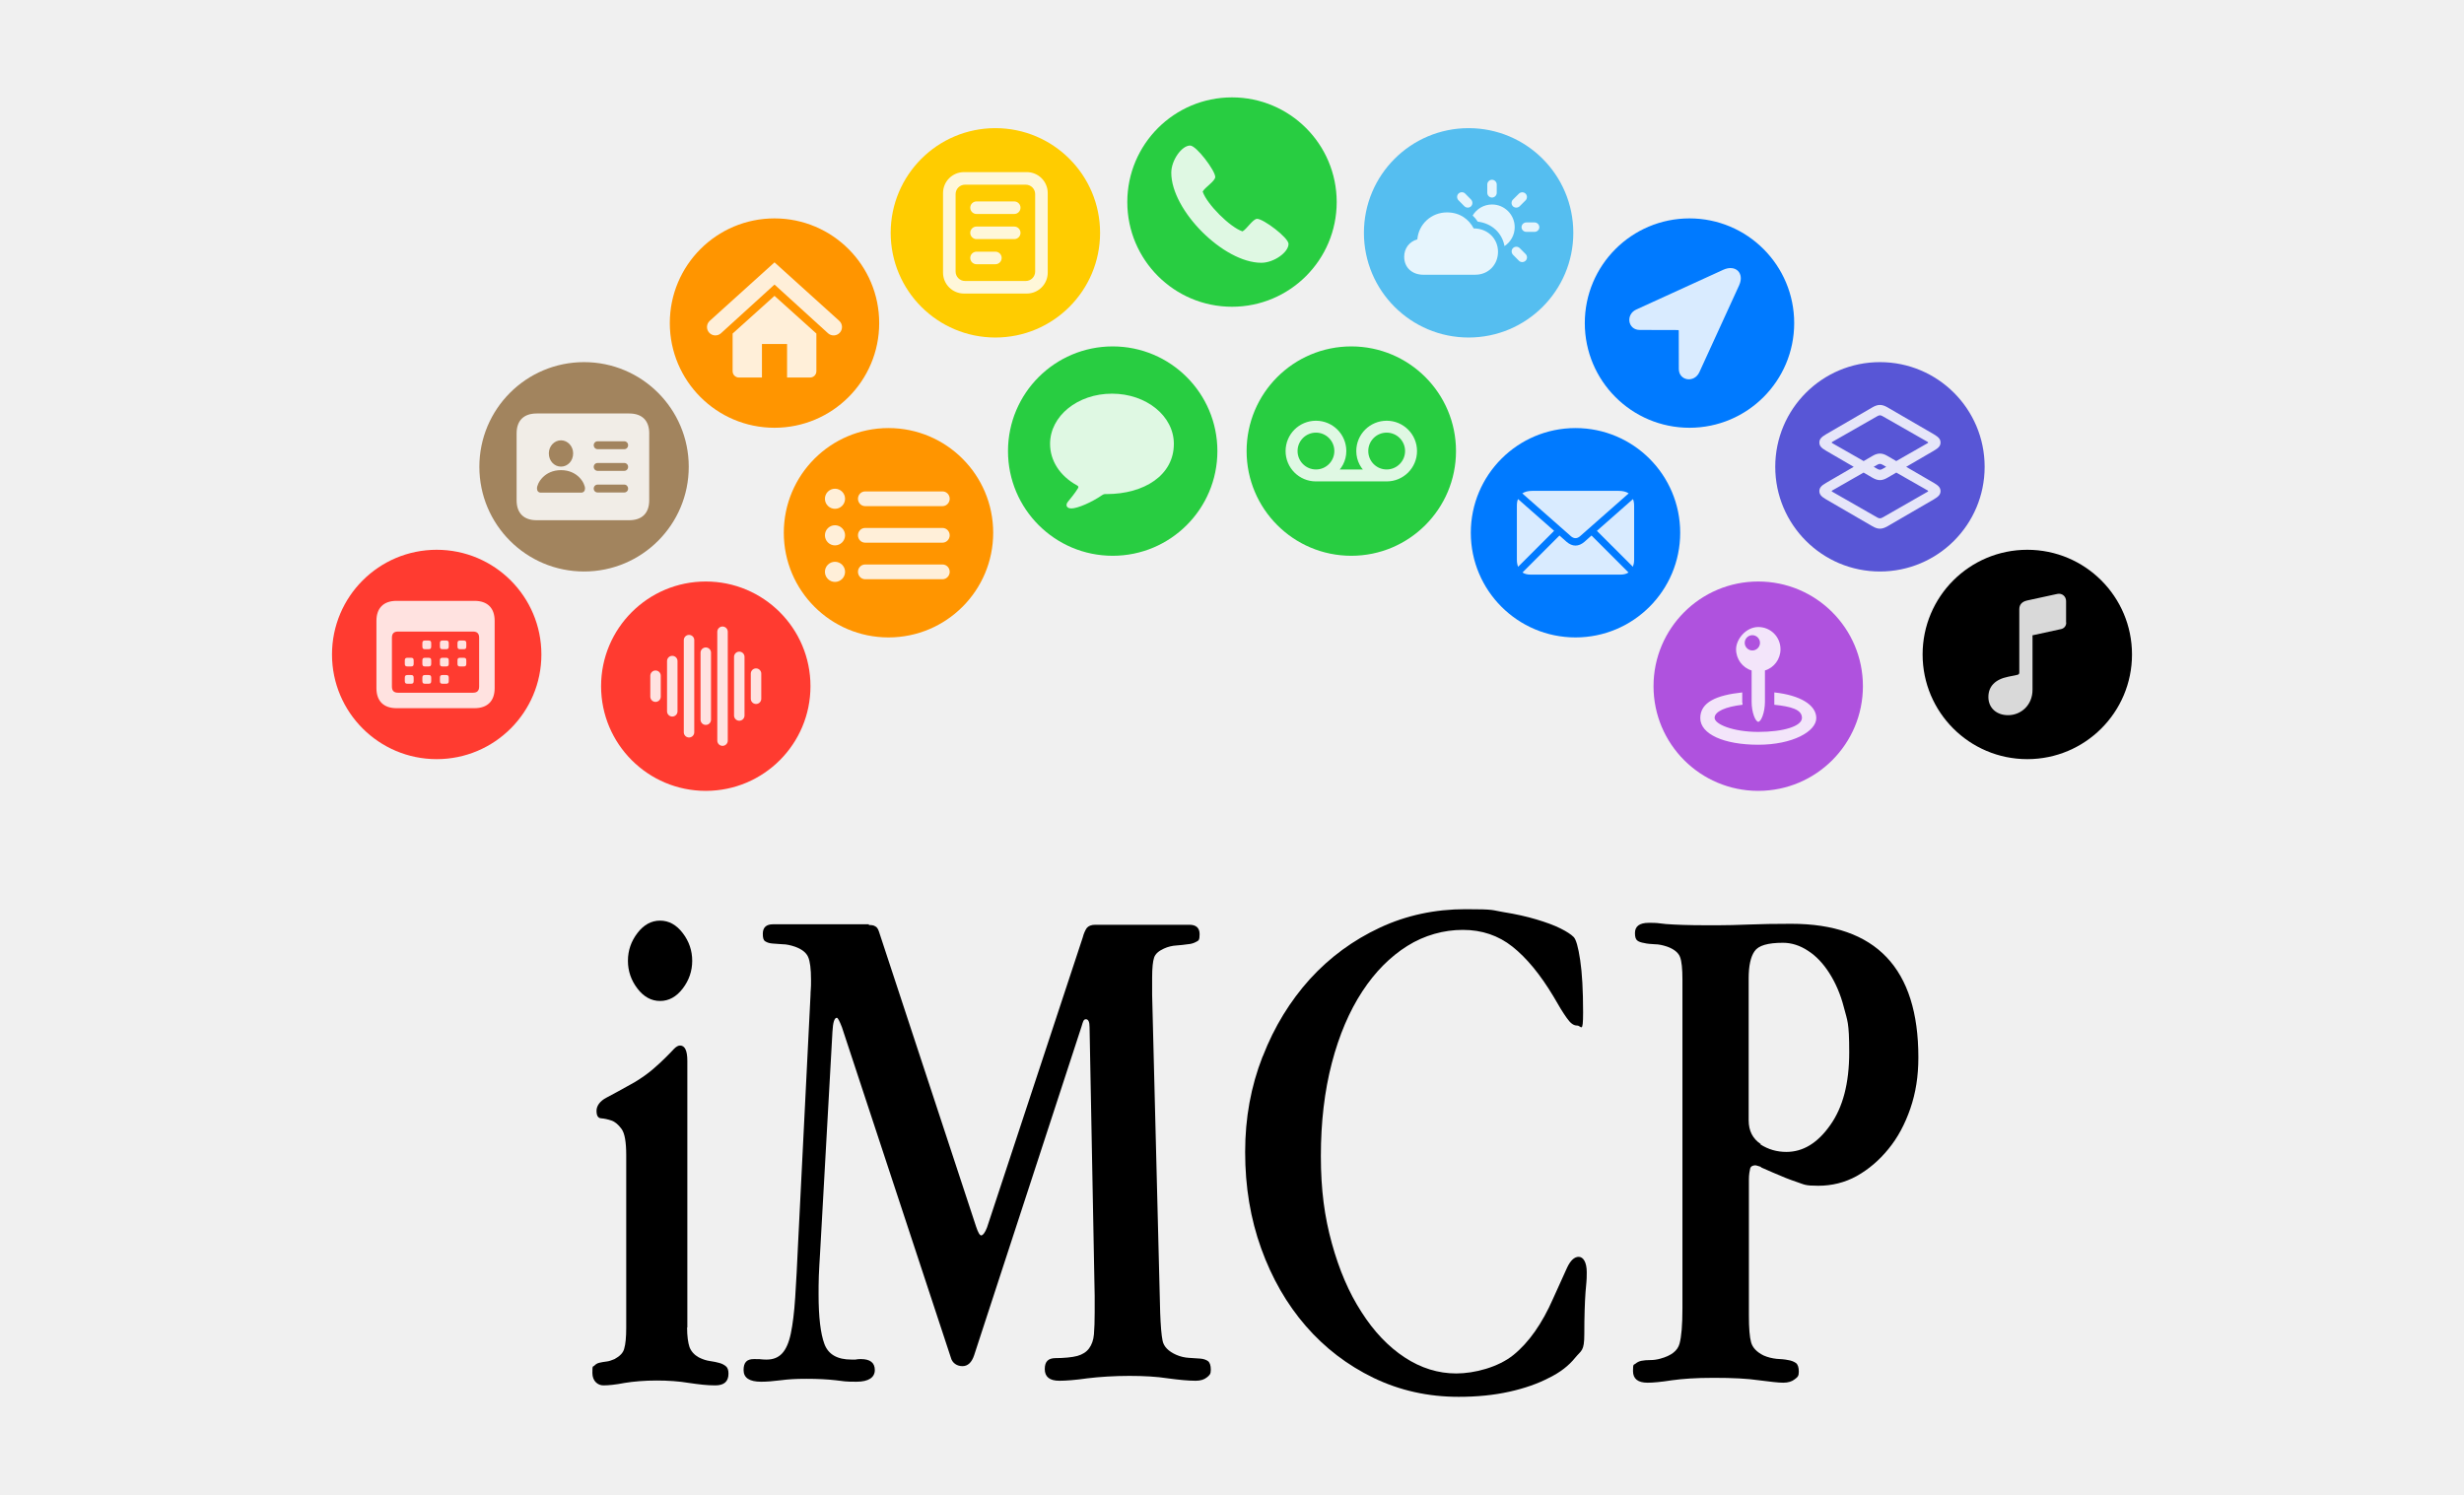
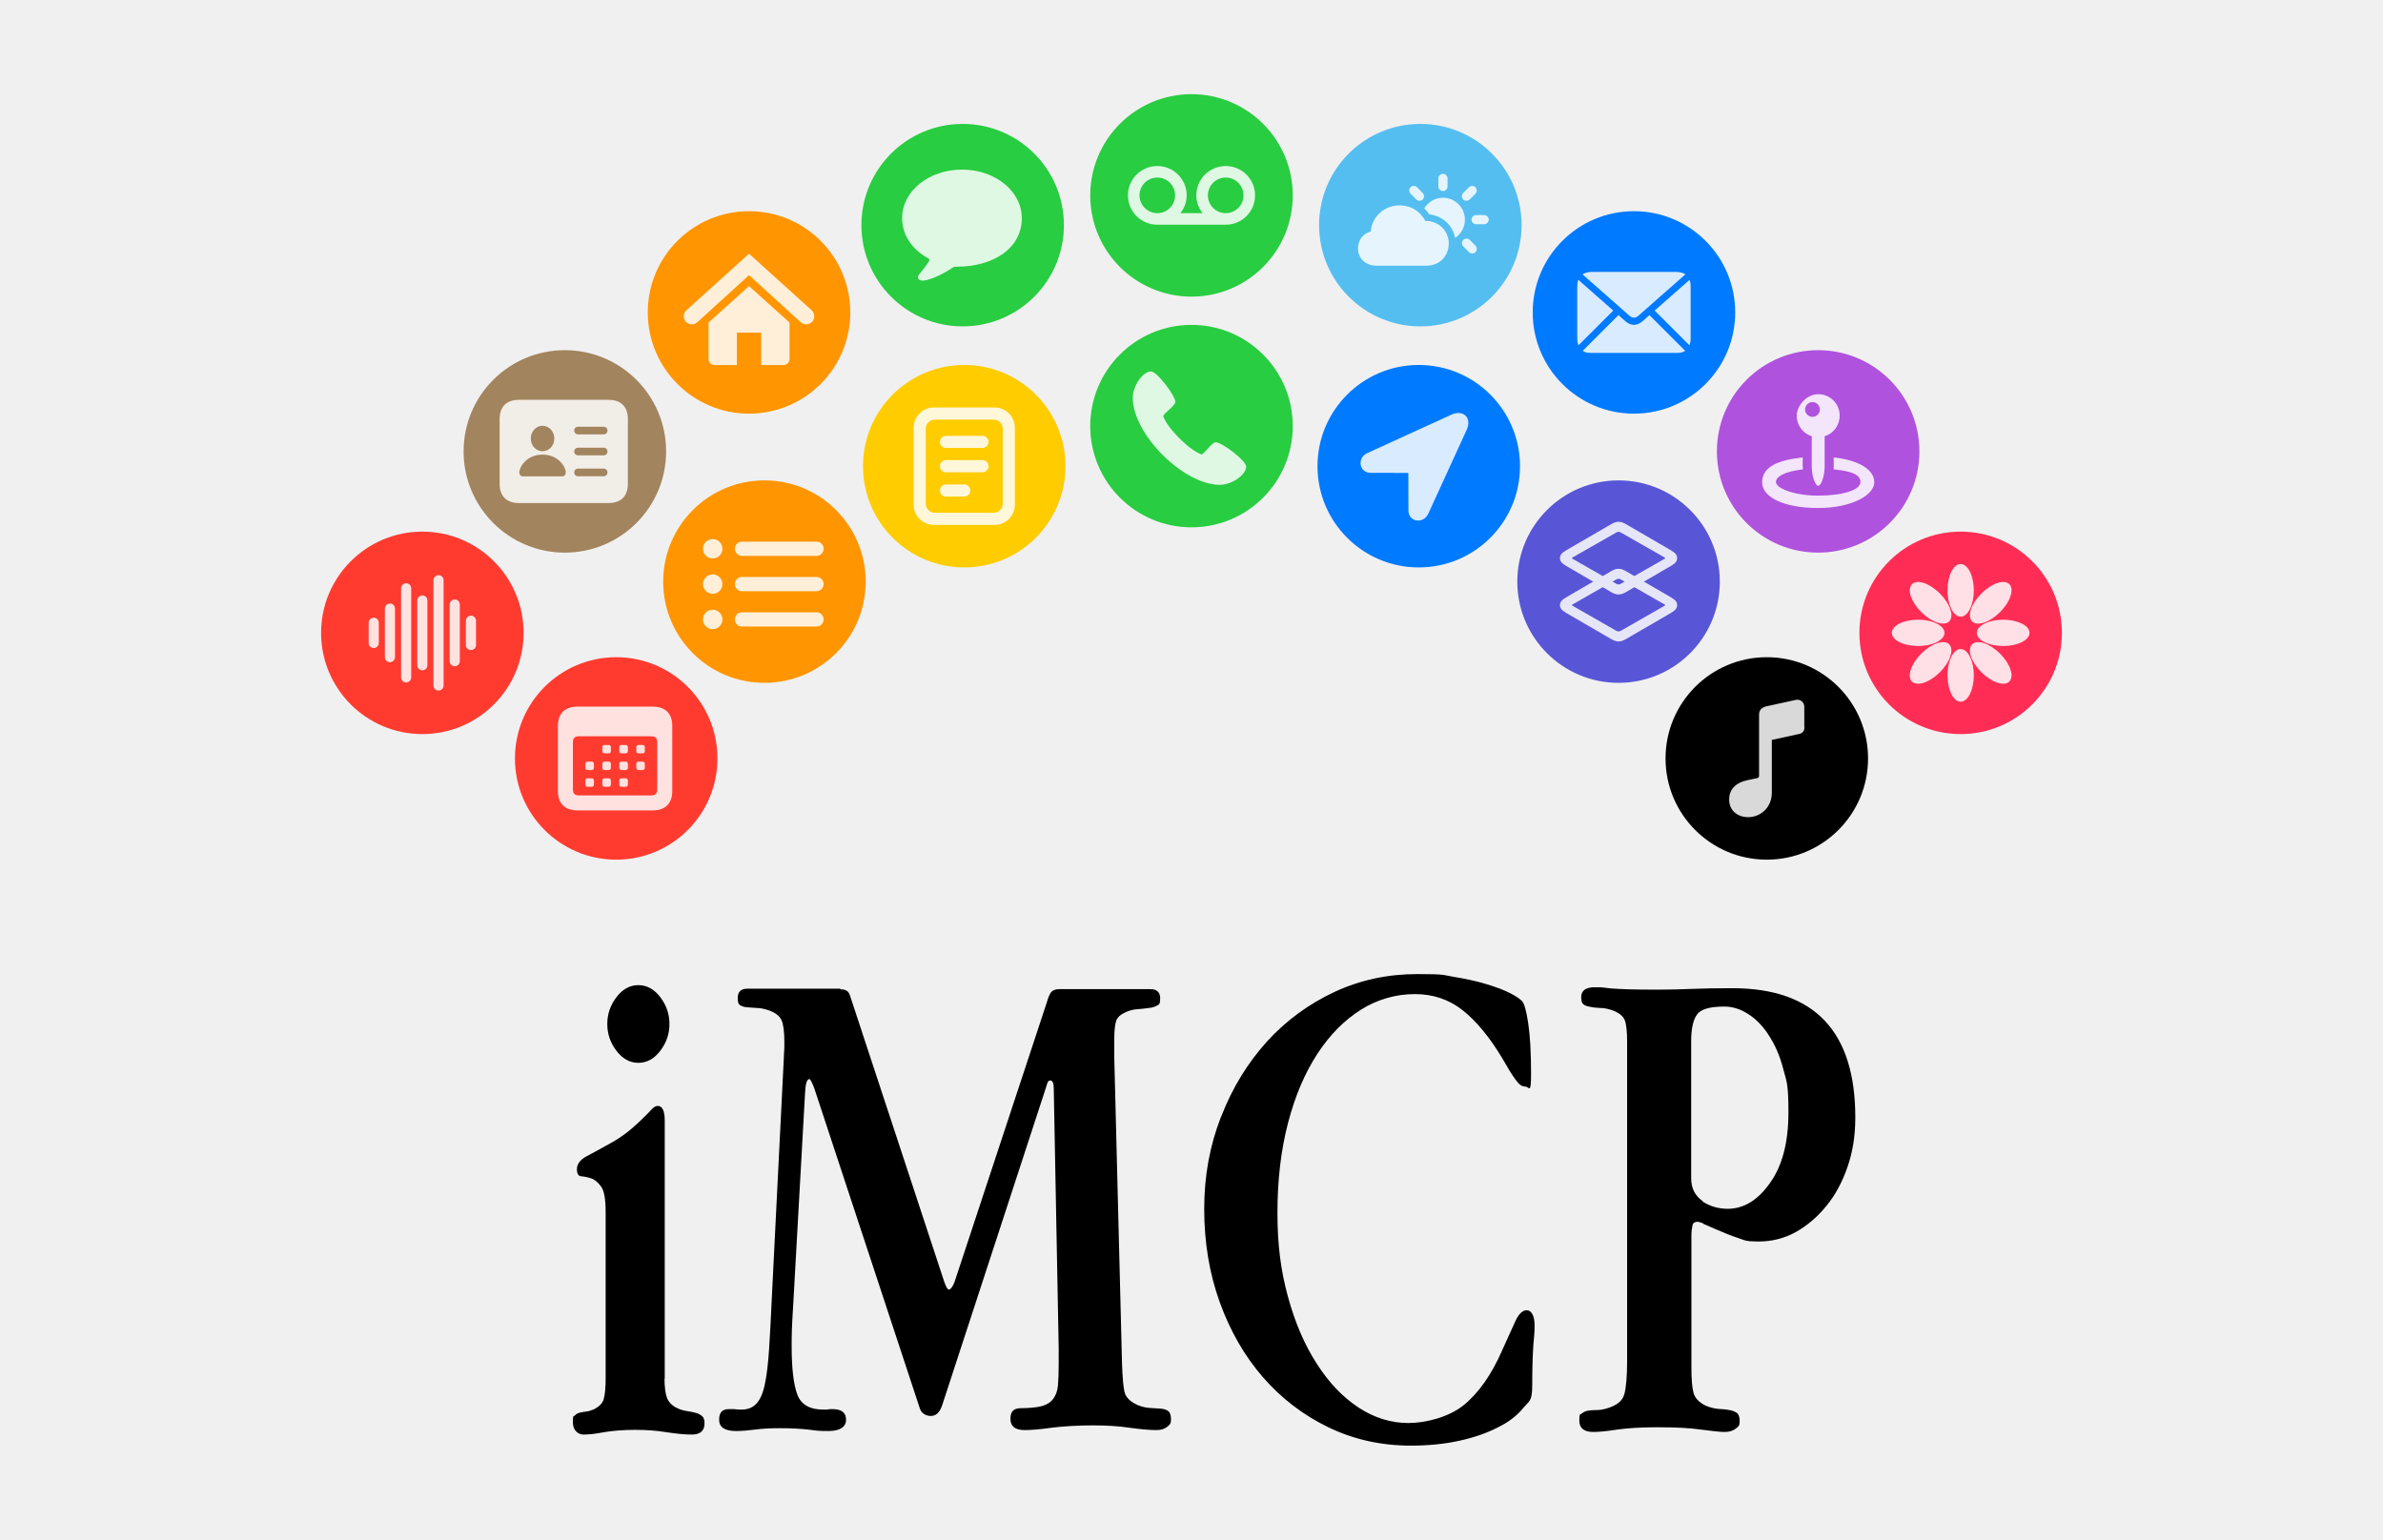
- <svg xmlns="http://www.w3.org/2000/svg" viewBox="0 0 1012 614">
-   <g fill="#000" transform="translate(0 62.855)">
+ <svg xmlns="http://www.w3.org/2000/svg" viewBox="0 0 1012 654">
+   <g fill="#000" transform="translate(0 103.165)">
    <path d="M282.2,482.4c0,3.6.4,6.3,1,8.1.7,1.8,2,3.2,3.8,4.2,1.6.8,3.1,1.3,4.6,1.5s2.8.5,3.9.8,2,.8,2.7,1.4,1,1.6,1,3c0,3.2-1.8,4.8-5.4,4.8s-6.6-.4-10.8-1c-4.2-.7-8.6-1-13.4-1s-9.5.4-13.1,1c-3.6.7-6.5,1-8.7,1s-4.5-1.7-4.5-5.1.2-2.4.8-3,1.2-1,2.1-1.2c.9-.2,1.9-.4,2.9-.5s2.1-.5,3.3-1c2.2-1.2,3.6-2.6,4-4.4.5-1.7.8-4.5.8-8.5v-70.8c0-5.4-.6-9-1.9-10.8s-2.7-3-4.2-3.5-2.9-.8-4.2-.9-1.9-1.1-1.9-3.1,1.4-4,4.1-5.4,6.5-3.5,11.5-6.3c3-1.8,5.5-3.6,7.6-5.4,2.1-1.8,3.8-3.4,5.2-4.8,1.4-1.4,2.5-2.5,3.4-3.5.9-.9,1.7-1.4,2.5-1.4,2,0,3,2.1,3,6.3v109.5ZM280.4,320.4c2.6,3.4,3.9,7.2,3.9,11.4s-1.3,8-3.9,11.4-5.7,5.1-9.3,5.1-6.7-1.7-9.3-5.1c-2.6-3.4-3.9-7.2-3.9-11.4s1.3-8,3.9-11.4,5.7-5.1,9.3-5.1,6.7,1.7,9.3,5.1Z" />
    <path d="M356.9,317.1c1,0,1.9.1,2.5.5.7.3,1.2,1,1.6,2.2l39.9,121.2c.8,2.4,1.5,3.6,2.1,3.6s1.6-1.1,2.4-3.3l39.3-119.1c.4-1.6,1-2.9,1.6-3.8.7-.9,1.9-1.4,3.5-1.4h38.7c2.8,0,4.2,1.3,4.2,3.9s-.5,2.6-1.4,3.1-2,.9-3.5,1c-1.4.2-3,.4-4.6.5-1.7.1-3.5.5-5.2,1.3-2.2,1-3.5,2.2-4,3.7-.5,1.5-.8,4.2-.8,8.2v7.1l3.3,130.5c.2,5.4.5,9.2,1,11.6.5,2.4,2.4,4.3,5.5,5.7,1.8.8,3.6,1.2,5.4,1.3s3.4.2,4.6.3c1.3.1,2.4.5,3.1,1,.8.6,1.2,1.8,1.2,3.6s-.5,2.2-1.6,3.1-2.6,1.4-4.6,1.4c-3.2,0-7-.4-11.5-1-4.5-.7-9.8-1-15.8-1s-12.4.4-17.2,1c-4.9.7-8.8,1-11.5,1-4,0-6-1.6-6-4.8s1.5-4.5,4.5-4.5,6.8-.3,8.9-.9c2.1-.6,3.7-1.6,4.8-3.1,1.1-1.5,1.8-3.4,2-5.8s.3-5.4.3-8.9v-6.9l-2.1-110.3c0-2.2-.5-3.3-1.5-3.3s-1.2,1-1.8,3l-44.1,135c-1,3-2.6,4.5-4.8,4.5s-4.2-1.2-4.8-3.6l-44.7-135.6c-1-2.6-1.7-3.9-2.1-3.9-1,0-1.6,1.9-1.8,5.7l-5.1,91.2c-.2,3.4-.4,6.5-.5,9.2-.1,2.8-.1,5.3-.1,7.5,0,9.3.8,16.1,2.4,20.4,1.6,4.3,5.3,6.4,11.1,6.4s1.2,0,1.8-.1c.6-.1,1.3-.1,2.1-.1,3.8,0,5.7,1.5,5.7,4.5s-2.5,4.8-7.5,4.8-5-.2-8.5-.6-7.5-.6-12.1-.6-7.5.2-10.6.6-5.8.6-8,.6c-4.8,0-7.2-1.6-7.2-4.8s1.4-4.5,4.2-4.5,2.2,0,3.1.1,1.6.1,2.2.1c2.6,0,4.7-.8,6.3-2.5,1.6-1.7,2.8-4.4,3.6-8.2.8-3.8,1.4-8.7,1.8-14.8s.8-13.5,1.2-22.5l5.1-101.9c0-.4,0-1.1.1-2.1s.1-2.3.1-3.9c0-4.6-.4-7.7-1.2-9.5-.8-1.8-2.6-3.2-5.4-4.2-1.8-.6-3.5-1-5.1-1-1.6-.1-3-.2-4.2-.3-1.2-.1-2.1-.4-2.9-.9s-1-1.5-1-3.1c0-2.6,1.4-3.9,4.2-3.9h39.3Z" />
    <path d="M518.7,370.9c4.7-12.1,11.2-22.6,19.3-31.6,8.2-9,17.8-16,28.7-21.1s22.7-7.6,35.2-7.6,10.6.4,15.6,1.2,9.5,1.8,13.5,3,7.3,2.4,9.9,3.7c2.6,1.3,4.4,2.5,5.4,3.5s1.9,4.1,2.7,9.5c.8,5.3,1.2,12.5,1.2,21.5s-.8,5.4-2.4,5.4-2.8-1-4.3-3.1-3.3-5-5.5-8.9c-5.4-9-11-15.8-16.8-20.4s-12.6-6.9-20.4-6.9-15.8,2.2-22.8,6.6c-7,4.4-13.2,10.6-18.5,18.7s-9.5,17.9-12.5,29.4-4.5,24.2-4.5,38.2,1.5,24.9,4.5,35.8,7,20.3,12.2,28.3c5.1,8,11,14.2,17.7,18.6s13.8,6.6,21.2,6.6,17.2-2.5,23.5-7.6,11.8-12.9,16.3-23.2c2.4-5.4,4.3-9.6,5.7-12.6s3-4.5,4.8-4.5,3.3,2.1,3.3,6.3-.2,4-.5,8.2-.5,10-.5,17.2-1.2,6.6-3.8,9.8-6,5.9-10.7,8.2c-4.6,2.4-10,4.3-16.3,5.7-6.3,1.4-13.2,2.1-20.8,2.1-12.6,0-24.2-2.6-35-7.8-10.7-5.2-20-12.3-27.8-21.3s-13.9-19.6-18.3-31.8c-4.4-12.2-6.6-25.4-6.6-39.6s2.4-27,7.1-39.1h0Z" />
    <path d="M723.1,416.4c-1.2-.4-1.9-.6-2.1-.6-1.2,0-2,.5-2.2,1.4s-.5,2.4-.5,4.4v55.9c0,5.2.3,8.9.9,11,.6,2.2,2.3,4,5.1,5.4,1.8.8,3.6,1.2,5.4,1.4,1.8.1,3.3.2,4.7.5,1.3.2,2.3.6,3.2,1.2.8.6,1.2,1.8,1.2,3.6s-.5,2.2-1.7,3.1c-1.1.9-2.7,1.4-4.7,1.4s-5.3-.4-10-1c-4.7-.7-10.8-1-18.5-1s-12.8.4-17.2,1c-4.5.7-7.8,1-10,1-4,0-6-1.6-6-4.8s.3-2.4,1-3,1.5-1,2.5-1.2,2.2-.3,3.6-.3,2.8-.2,4.2-.6c4.4-1.2,7-3.2,7.8-6.1.8-2.9,1.2-7.7,1.2-14.5v-135.1c0-4.4-.3-7.5-1-9.3-.7-1.8-2.5-3.2-5.2-4.2-1.8-.6-3.5-1-5.2-1-1.7-.1-3.2-.2-4.3-.5-1.2-.2-2.2-.5-2.8-1-.7-.5-1-1.5-1-3.1,0-2.8,1.9-4.2,5.7-4.2s3.2.1,7,.5c3.9.3,9.5.5,16.7.5h4.8c3.4,0,7.6-.1,12.6-.3,5-.2,10.8-.3,17.4-.3,34.8,0,52.2,18.3,52.2,54.9c0,7.8-1.1,14.6-3.3,21s-5.2,12-9,16.6c-3.8,4.7-8.2,8.4-13,11.1-4.9,2.7-10.2,4-15.8,4s-5.7-.5-8.7-1.5-6.3-2.3-9.9-3.9l-4.8-2.1h0ZM723,407.2c3.3,2.1,6.8,3.1,10.7,3.1,6.8,0,12.8-3.6,18-11,5.2-7.3,7.8-17.2,7.8-29.9s-.8-13-2.2-18.5-3.5-10.2-6-14.1-5.4-7-8.7-9.1c-3.3-2.2-6.8-3.3-10.3-3.3-6.2,0-10.1,1.1-11.7,3.5-1.6,2.3-2.4,6-2.4,11.2v58.2c0,4.4,1.7,7.6,5,9.8Z" />
  </g>
-   <svg version="1.1" viewBox="0 0 100 100" x="136.357" y="225.824" width="86" height="86">
+   <svg version="1.1" viewBox="0 0 100 100" x="218.686" y="279.165" width="86" height="86">
    <circle fill="#FF3B30" cx="50" cy="50" r="50" />
    <g fill="#fff" fill-opacity="0.85">
      <path d="M30.83,75.66h37.23c6.18,0,9.62-3.42,9.62-9.56v-32.15c0-6.14-3.44-9.55-9.62-9.55H30.83c-6.17,0-9.61,3.4-9.61,9.55v32.15c0,6.15,3.44,9.56,9.61,9.56ZM31.52,68.27c-1.92,0-2.9-.9-2.9-2.94v-23.34c0-2.03.99-2.93,2.9-2.93h35.83c1.91,0,2.92.89,2.92,2.93v23.34c0,2.05-1.01,2.94-2.92,2.94H31.52ZM44.49,47.49h1.55c1,0,1.34-.31,1.34-1.3v-1.55c0-.99-.34-1.3-1.34-1.3h-1.55c-.99,0-1.33.31-1.33,1.3v1.55c0,.99.34,1.3,1.33,1.3ZM52.86,47.49h1.57c.99,0,1.33-.31,1.33-1.3v-1.55c0-.99-.34-1.3-1.33-1.3h-1.57c-.98,0-1.32.31-1.32,1.3v1.55c0,.99.34,1.3,1.32,1.3ZM61.25,47.49h1.57c.98,0,1.32-.31,1.32-1.3v-1.55c0-.99-.35-1.3-1.32-1.3h-1.57c-.98,0-1.32.31-1.32,1.3v1.55c0,.99.35,1.3,1.32,1.3ZM36.11,55.73h1.57c.98,0,1.32-.31,1.32-1.28v-1.57c0-.99-.35-1.3-1.32-1.3h-1.57c-.98,0-1.34.31-1.34,1.3v1.57c0,.98.36,1.28,1.34,1.28ZM44.49,55.73h1.55c1,0,1.34-.31,1.34-1.28v-1.57c0-.99-.34-1.3-1.34-1.3h-1.55c-.99,0-1.33.31-1.33,1.3v1.57c0,.98.34,1.28,1.33,1.28ZM52.86,55.73h1.57c.99,0,1.33-.31,1.33-1.28v-1.57c0-.99-.34-1.3-1.33-1.3h-1.57c-.98,0-1.32.31-1.32,1.3v1.57c0,.98.34,1.28,1.32,1.28ZM61.25,55.73h1.57c.98,0,1.32-.31,1.32-1.28v-1.57c0-.99-.35-1.3-1.32-1.3h-1.57c-.98,0-1.32.31-1.32,1.3v1.57c0,.98.35,1.28,1.32,1.28ZM36.11,63.99h1.57c.98,0,1.32-.32,1.32-1.3v-1.57c0-.99-.35-1.3-1.32-1.3h-1.57c-.98,0-1.34.31-1.34,1.3v1.57c0,.98.36,1.3,1.34,1.3ZM44.49,63.99h1.55c1,0,1.34-.32,1.34-1.3v-1.57c0-.99-.34-1.3-1.34-1.3h-1.55c-.99,0-1.33.31-1.33,1.3v1.57c0,.98.34,1.3,1.33,1.3ZM52.86,63.99h1.57c.99,0,1.33-.32,1.33-1.3v-1.57c0-.99-.34-1.3-1.33-1.3h-1.57c-.98,0-1.32.31-1.32,1.3v1.57c0,.98.34,1.3,1.32,1.3Z" />
    </g>
  </svg>
-   <svg viewBox="0 0 100 100" x="246.874" y="238.855" width="86" height="86">
+   <svg viewBox="0 0 100 100" x="136.357" y="225.824" width="86" height="86">
    <circle fill="#ff3b30" cx="50" cy="50" r="50" />
    <g stroke="#fff" stroke-opacity="0.85" stroke-width="5" stroke-linecap="round">
      <path d="M26 45V55M34 38V62M42 28V72M50 34V66M58 24V76M66 36V64M74 44V56" />
    </g>
  </svg>
  <svg version="1.1" viewBox="0 0 100 100" x="196.879" y="148.745" width="86" height="86">
    <circle fill="#a2845e" cx="50" cy="50" r="50" />
    <g fill="#fff" fill-opacity="0.85">
      <path class="st1" d="M81.12,34.03v31.97c0,6.1-3.41,9.51-9.57,9.51H27.35c-6.14,0-9.56-3.4-9.56-9.51v-31.97c0-6.11,3.42-9.5,9.56-9.5h44.21c6.16,0,9.57,3.39,9.57,9.5ZM27.52,60.35c0,1.1.64,1.99,1.84,1.99h19.25c1.22,0,1.85-.89,1.85-1.99,0-2.48-3.49-8.76-11.47-8.76s-11.47,6.27-11.47,8.76ZM56.53,58.49c-1.11,0-1.91.84-1.91,1.91s.8,1.86,1.91,1.86h12.64c1.07,0,1.87-.8,1.87-1.86s-.8-1.91-1.87-1.91h-12.64ZM56.53,48.17c-1.11,0-1.91.82-1.91,1.86s.8,1.91,1.91,1.91h12.64c1.07,0,1.87-.84,1.87-1.91s-.8-1.86-1.87-1.86h-12.64ZM33.18,43.58c0,3.62,2.61,6.33,5.8,6.33,3.21,0,5.81-2.71,5.81-6.33,0-3.41-2.6-6.23-5.81-6.23s-5.8,2.82-5.8,6.23ZM56.53,37.81c-1.11,0-1.91.82-1.91,1.87s.8,1.91,1.91,1.91h12.64c1.07,0,1.87-.84,1.87-1.91s-.8-1.87-1.87-1.87h-12.64Z" />
    </g>
  </svg>
-   <svg version="1.1" viewBox="0 0 100 100" x="321.918" y="175.828" width="86" height="86">
+   <svg version="1.1" viewBox="0 0 100 100" x="281.637" y="204.057" width="86" height="86">
    <circle fill="#ff9500" cx="50" cy="50" r="50" />
    <g fill="#fff" fill-opacity=".85">
      <path d="M38.83,72.2h36.98c1.91,0,3.42-1.64,3.42-3.53s-1.48-3.51-3.42-3.51h-36.98c-1.92,0-3.41,1.62-3.41,3.51s1.51,3.53,3.41,3.53Z" />
      <path d="M24.44,73.49c2.65,0,4.82-2.17,4.82-4.82s-2.17-4.8-4.82-4.8-4.8,2.15-4.8,4.8,2.17,4.82,4.8,4.82Z" />
      <path d="M38.83,54.74h36.98c1.91,0,3.42-1.64,3.42-3.51s-1.48-3.52-3.42-3.52h-36.98c-1.92,0-3.41,1.62-3.41,3.52s1.51,3.51,3.41,3.51Z" />
      <path d="M24.44,56.04c2.65,0,4.82-2.17,4.82-4.82s-2.17-4.8-4.82-4.8-4.8,2.15-4.8,4.8,2.17,4.82,4.8,4.82Z" />
      <path d="M38.83,37.29h36.98c1.91,0,3.42-1.64,3.42-3.52s-1.48-3.51-3.42-3.51h-36.98c-1.92,0-3.41,1.62-3.41,3.51s1.51,3.52,3.41,3.52Z" />
      <path d="M24.44,38.57c2.65,0,4.82-2.15,4.82-4.8s-2.17-4.8-4.82-4.8-4.8,2.15-4.8,4.8,2.17,4.8,4.8,4.8Z" />
    </g>
  </svg>
  <svg viewBox="0 0 100 100" x="275.100" y="89.707" width="86" height="86">
    <circle fill="#ff9500" cx="50" cy="50" r="50" />
    <g fill="#fff" opacity=".85">
      <path d="M50,21 81,49a4,4 0 0 1-5.4,5.9L50,31.6 24.4,54.9A4,4 0 0 1 19,49Z" />
      <path fill-rule="evenodd" d="M50,37 70,55V73a3,3 0 0 1-3,3H33a3,3 0 0 1-3-3V55ZM44,60h12v16H44Z" />
    </g>
  </svg>
-   <svg viewBox="0 0 100 100" x="365.818" y="52.637" width="86" height="86">
+   <svg viewBox="0 0 100 100" x="366.491" y="155.028" width="86" height="86">
    <circle fill="#ffcc00" cx="50" cy="50" r="50" />
    <g fill="#fff" fill-opacity="0.85">
      <path fill-rule="evenodd" d="M35,21h30a10,10,0,0,1,10,10v38a10,10,0,0,1-10,10h-30a10,10,0,0,1-10-10v-38a10,10,0,0,1,10-10ZM35.5,27h29a4.5,4.5,0,0,1,4.5,4.5v37a4.5,4.5,0,0,1-4.5,4.5h-29a4.5,4.5,0,0,1-4.5-4.5v-37a4.5,4.5,0,0,1,4.5-4.5Z" />
      <rect x="38" y="35" width="24" height="6" rx="3" />
      <rect x="38" y="47" width="24" height="6" rx="3" />
      <rect x="38" y="59" width="15" height="6" rx="3" />
    </g>
  </svg>
-   <svg viewBox="0 0 100 100" x="414.000" y="142.290" width="86" height="86">
+   <svg viewBox="0 0 100 100" x="365.818" y="52.637" width="86" height="86">
    <circle fill="#28cd41" cx="50" cy="50" r="50" />
    <g fill="#fff" fill-opacity="0.85">
      <path d="M30.19,77.4c3.04,0,9.82-2.94,14.79-6.39.59-.4,1.01-.5,1.53-.5.3.01.53.02.7.02,17.63-.04,32-8.83,32-23.99,0-13.3-13.15-23.97-29.56-23.97s-29.56,10.67-29.56,23.97c0,7.9,4.52,15.26,12.9,19.86.63.34.75.71.46,1.29-1.56,2.6-3.8,5.19-4.83,6.48-1.36,1.68-.56,3.21,1.57,3.21Z" />
    </g>
  </svg>
-   <svg viewBox="0 0 100 100" x="463.000" y="40.000" width="86" height="86">
+   <svg viewBox="0 0 100 100" x="463.000" y="138.000" width="86" height="86">
    <circle fill="#28cd41" cx="50" cy="50" r="50" />
    <g fill="#fff" fill-opacity="0.85">
      <path d="M30,23c-4,0-9,7-9,13,0,18,25,43,43,43,6,0,13-5,13-9,0-3-12-12-15-12-2,0-5,5-7,6-6-2-17-13-19-19,1-2,6-5,6-7,0-3-9-15-12-15Z" />
    </g>
  </svg>
-   <svg viewBox="0 0 100 100" x="512.000" y="142.290" width="86" height="86">
+   <svg viewBox="0 0 100 100" x="463.000" y="40.000" width="86" height="86">
    <circle fill="#28cd41" cx="50" cy="50" r="50" />
    <g fill="#fff" stroke="#fff" stroke-width="22" stroke-linejoin="round" opacity="0.85">
      <path transform="translate(20.000 36.882) scale(0.12596)" d="M1.06581e-14 104.043C1.06581e-14 161.656 46.572 208.086 104.043 208.086L372.297 208.086C429.839 208.086 476.341 161.585 476.341 104.043C476.341 46.431 429.768 0 372.297 0C314.685 0 268.048 46.502 268.048 104.043C268.048 137.03 284.031 166.78 309.472 184.8L166.868 184.8C192.309 166.78 208.292 137.03 208.292 104.043C208.292 46.431 161.72 0 104.043 0C46.502 0 1.06581e-14 46.502 1.06581e-14 104.043ZM23.421 103.908C23.421 59.335 59.605 23.151 104.178 23.151C148.752 23.151 184.865 59.335 184.865 103.908C184.865 148.617 148.752 184.8 104.178 184.8C59.605 184.8 23.421 148.617 23.421 103.908ZM291.476 103.908C291.476 59.335 327.589 23.151 372.162 23.151C416.736 23.151 453.055 59.335 453.055 103.908C453.055 148.617 416.736 184.8 372.162 184.8C327.589 184.8 291.476 148.617 291.476 103.908Z" />
    </g>
  </svg>
  <svg version="1.1" viewBox="0 0 100 100" x="560.182" y="52.637" width="86" height="86">
    <circle fill="#55bef0" cx="50" cy="50" r="50" />
    <g fill="#fff" fill-opacity=".85">
      <path d="M74.42,57.32l2.79,2.8c.88.88.9,2.32.02,3.18-.87.87-2.36.91-3.21.02l-2.8-2.82c-.87-.91-.9-2.34-.02-3.21.87-.87,2.32-.86,3.21.02ZM72.01,47.29c0,3.77-1.94,7.1-4.87,9.04-1.12-6.3-6.15-10.91-12.76-11.67-.7-1.05-1.51-2.04-2.45-2.94,1.89-3.15,5.34-5.26,9.26-5.26,5.95,0,10.82,4.87,10.82,10.84ZM83.77,47.3c0,1.24-1.03,2.24-2.27,2.24h-3.94c-1.23,0-2.29-.99-2.29-2.24s1.06-2.27,2.29-2.27h3.94c1.24,0,2.27,1.03,2.27,2.27ZM77.2,31.29c.87.87.88,2.34-.01,3.21l-2.8,2.79c-.88.87-2.35.89-3.23.03-.87-.87-.87-2.35.03-3.22l2.81-2.79c.89-.89,2.33-.89,3.21-.03ZM48.37,31.28l2.78,2.82c.86.89.88,2.34.02,3.21-.87.87-2.32.86-3.22-.04l-2.78-2.81c-.86-.86-.89-2.31-.02-3.19.87-.87,2.37-.88,3.22,0ZM63.43,26.92v3.95c0,1.24-1.03,2.28-2.27,2.28s-2.25-1.05-2.25-2.28v-3.95c0-1.24,1.03-2.27,2.25-2.27s2.27,1.04,2.27,2.27Z" />
      <path d="M28.42,70.01h24.81c6.15,0,10.81-4.74,10.81-10.97s-4.91-11.15-11.61-11.15c-2.24-4.2-6.41-7.65-12.77-7.65-7.41,0-13.54,5.56-14.15,12.88-3.78,1.03-6.28,4.25-6.28,8.31,0,5.07,3.69,8.59,9.19,8.59Z" />
    </g>
  </svg>
-   <svg version="1.1" viewBox="0 0 100 100" x="650.900" y="89.707" width="86" height="86">
+   <svg version="1.1" viewBox="0 0 100 100" x="559.509" y="155.028" width="86" height="86">
    <circle fill="#007aff" cx="50" cy="50" r="50" />
    <g fill="#fff" fill-opacity="0.85">
      <path d="M26.24,53.28l18.31.05c.23,0,.32.09.32.31l.03,18.25c0,5.68,7.4,6.9,9.84,1.51l18.98-41.47c2.65-5.85-1.77-10.03-7.54-7.41l-41.58,19c-5.21,2.36-4.09,9.75,1.64,9.76Z" />
    </g>
  </svg>
-   <svg viewBox="0 0 100 100" x="604.082" y="175.828" width="86" height="86">
+   <svg viewBox="0 0 100 100" x="650.900" y="89.707" width="86" height="86">
    <circle fill="#007aff" cx="50" cy="50" r="50" />
    <g fill="#fff" fill-opacity="0.85">
      <path d="M49.99 52.58Q48.85 52.58 47.76 51.62L24.58 31.2Q26.43 30 29.29 30H70.71Q73.57 30 75.4 31.2L52.22 51.62Q51.15 52.58 49.99 52.58ZM22.6 66.25Q22.32 65.6 22.16 64.76Q22 63.92 22 62.81V37.19Q22 35.98 22.17 35.12Q22.35 34.27 22.56 33.92L39.78 49.09ZM28.59 70Q27.31 70 26.33 69.73Q25.34 69.45 24.69 68.98L42.35 51.32L45.74 54.34Q46.76 55.22 47.83 55.67Q48.9 56.13 49.99 56.13Q51.08 56.13 52.16 55.67Q53.24 55.22 54.26 54.34L57.65 51.32L75.31 68.98Q74.66 69.45 73.67 69.73Q72.69 70 71.41 70ZM77.4 66.25 60.22 49.09 77.44 33.92Q77.63 34.27 77.81 35.12Q78 35.98 78 37.19V62.81Q78 63.92 77.83 64.76Q77.65 65.6 77.4 66.25Z" />
    </g>
  </svg>
-   <svg viewBox="0 0 100 100" x="729.121" y="148.745" width="86" height="86">
+   <svg viewBox="0 0 100 100" x="644.363" y="204.057" width="86" height="86">
    <circle fill="#5856d6" cx="50" cy="50" r="50" />
    <g fill="#fff" fill-opacity="0.85" transform="translate(50 50) scale(0.58) translate(-62.33895 34.1361)">
      <path d="M62.334 16.811C64.314 16.811 66.211 16.168 68.574 14.81L106.744-7.354C110.703-9.686 112.217-11.448 112.217-14.144C112.217-16.778 110.703-18.593 106.744-20.873L68.574-43.047C66.211-44.446 64.314-45.038 62.334-45.038C60.364-45.038 58.467-44.446 56.104-43.047L17.935-20.873C13.975-18.593 12.461-16.778 12.461-14.144C12.461-11.448 13.975-9.686 17.935-7.354L56.104 14.81C58.467 16.168 60.364 16.811 62.334 16.811ZM62.334 8.274C61.628 8.274 61.006 8.087 60.187 7.621L23.031-13.653C22.78-13.758 22.655-13.873 22.655-14.144C22.655-14.353 22.78-14.468 23.031-14.625L60.187-35.847C61.006-36.314 61.628-36.552 62.334-36.552C63.039-36.552 63.672-36.314 64.491-35.847L101.648-14.625C101.898-14.468 102.023-14.353 102.023-14.144C102.023-13.873 101.898-13.758 101.648-13.653L64.491 7.621C63.672 8.087 63.039 8.274 62.334 8.274ZM62.334-23.183C64.314-23.183 66.211-23.816 68.574-25.174L106.744-47.399C110.703-49.68 112.217-51.442 112.217-54.128C112.217-56.824 110.703-58.576 106.744-60.919L68.574-83.082C66.211-84.44 64.314-85.083 62.334-85.083C60.364-85.083 58.467-84.44 56.104-83.082L17.935-60.919C13.975-58.576 12.461-56.824 12.461-54.128C12.461-51.442 13.975-49.68 17.935-47.399L56.104-25.174C58.467-23.816 60.364-23.183 62.334-23.183ZM62.334-31.72C61.628-31.72 61.006-31.959 60.187-32.425L23.031-53.648C22.78-53.752 22.655-53.919 22.655-54.128C22.655-54.389 22.78-54.514 23.031-54.619L60.187-75.841C61.006-76.308 61.628-76.546 62.334-76.546C63.039-76.546 63.672-76.308 64.491-75.841L101.648-54.619C101.898-54.514 102.023-54.389 102.023-54.128C102.023-53.919 101.898-53.752 101.648-53.648L64.491-32.425C63.672-31.959 63.039-31.72 62.334-31.72Z" />
    </g>
  </svg>
-   <svg version="1.1" viewBox="0 0 100 100" x="679.126" y="238.855" width="86" height="86">
+   <svg version="1.1" viewBox="0 0 100 100" x="729.121" y="148.745" width="86" height="86">
    <circle fill="#af52de" cx="50" cy="50" r="50" />
    <g fill="#fff" fill-opacity="0.85">
      <path d="M42.49,57.93v.94c-8.01.94-13.32,3.18-13.32,6.25s8.84,6.72,20.86,6.72,20.86-2.71,20.86-6.72-5.3-5.42-13.2-6.25v-5.89c12.14,1.3,20.04,5.89,20.04,12.26s-11.31,12.73-27.7,12.73-27.7-5.07-27.7-12.73,7.9-10.96,20.04-12.26v4.95h.12Z" />
      <path d="M60.64,32.35c0,4.71-3.06,8.84-7.43,10.14v14.97c0,5.19-1.89,9.55-3.18,9.55s-3.18-4.36-3.18-9.55v-14.97c-4.36-1.3-7.43-5.42-7.43-10.14s4.71-10.61,10.61-10.61,10.61,4.71,10.61,10.61ZM43.55,29.29c0,2,1.65,3.65,3.65,3.65s3.65-1.65,3.65-3.65-1.65-3.65-3.65-3.65-3.65,1.65-3.65,3.65h0Z" />
    </g>
  </svg>
  <svg viewBox="0 0 100 100" x="789.643" y="225.824" width="86" height="86">
+     <circle fill="#ff2d55" cx="50" cy="50" r="50" />
+     <g fill="#fff" opacity=".85">
+       <ellipse cx="50" cy="29" rx="6.5" ry="13" />
+       <ellipse cx="50" cy="29" rx="6.5" ry="13" transform="rotate(45 50 50)" />
+       <ellipse cx="50" cy="29" rx="6.5" ry="13" transform="rotate(90 50 50)" />
+       <ellipse cx="50" cy="29" rx="6.5" ry="13" transform="rotate(135 50 50)" />
+       <ellipse cx="50" cy="29" rx="6.5" ry="13" transform="rotate(180 50 50)" />
+       <ellipse cx="50" cy="29" rx="6.5" ry="13" transform="rotate(225 50 50)" />
+       <ellipse cx="50" cy="29" rx="6.5" ry="13" transform="rotate(270 50 50)" />
+       <ellipse cx="50" cy="29" rx="6.5" ry="13" transform="rotate(315 50 50)" />
+     </g>
+   </svg>
+   <svg viewBox="0 0 100 100" x="707.314" y="279.165" width="86" height="86">
    <circle fill="#000" cx="50" cy="50" r="50" />
    <g fill="#fff" fill-opacity="0.85">
      <path d="M68.52 34.73V24.53C68.52 22.21 66.56 20.6 64.31 21.09L49.96 24.21C47.51 24.74 46.18 26.17 46.18 28.35V58.45C46.21 59.22 45.93 59.57 45.33 59.71L40.81 60.65C34.6 61.92 31.41 65.28 31.41 70.34C31.41 75.49 35.27 79 40.81 79C46.98 79 52.49 74.23 52.49 66.86V41.54C52.49 40.7 52.24 40.91 53.05 40.73L66.07 37.89C67.61 37.57 68.59 36.35 68.59 34.8Z" />
    </g>
  </svg>
</svg>
